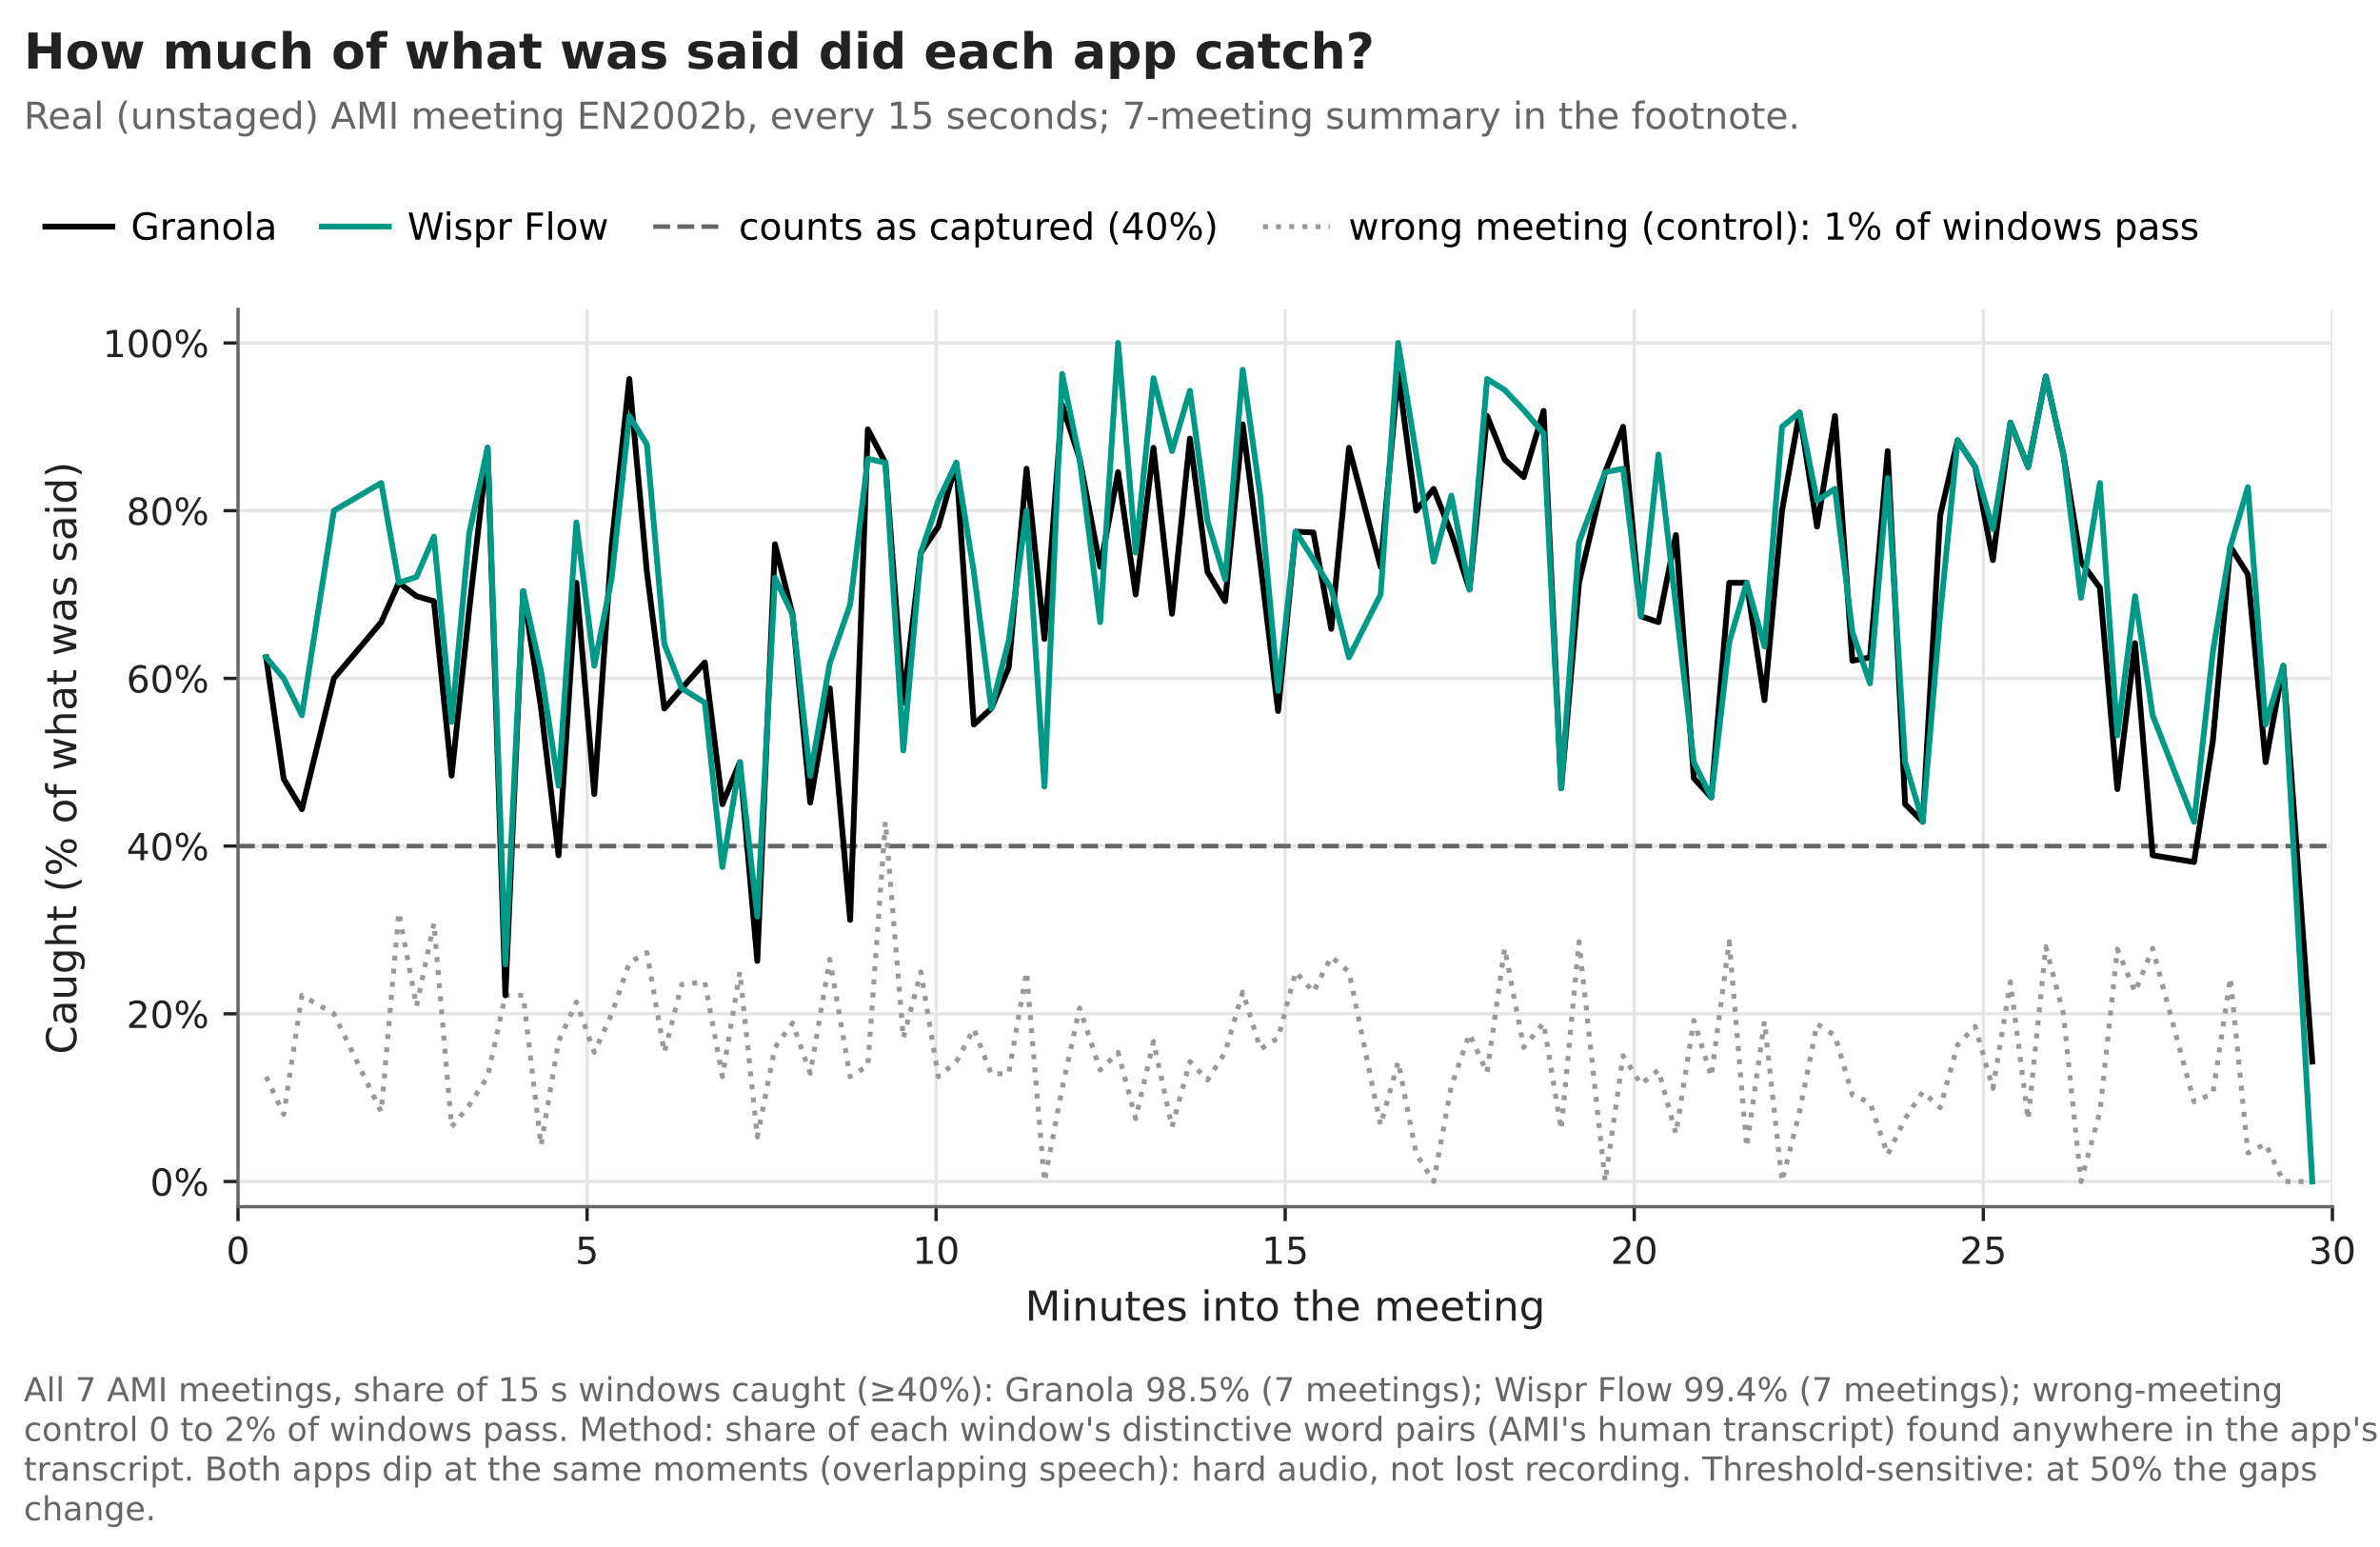
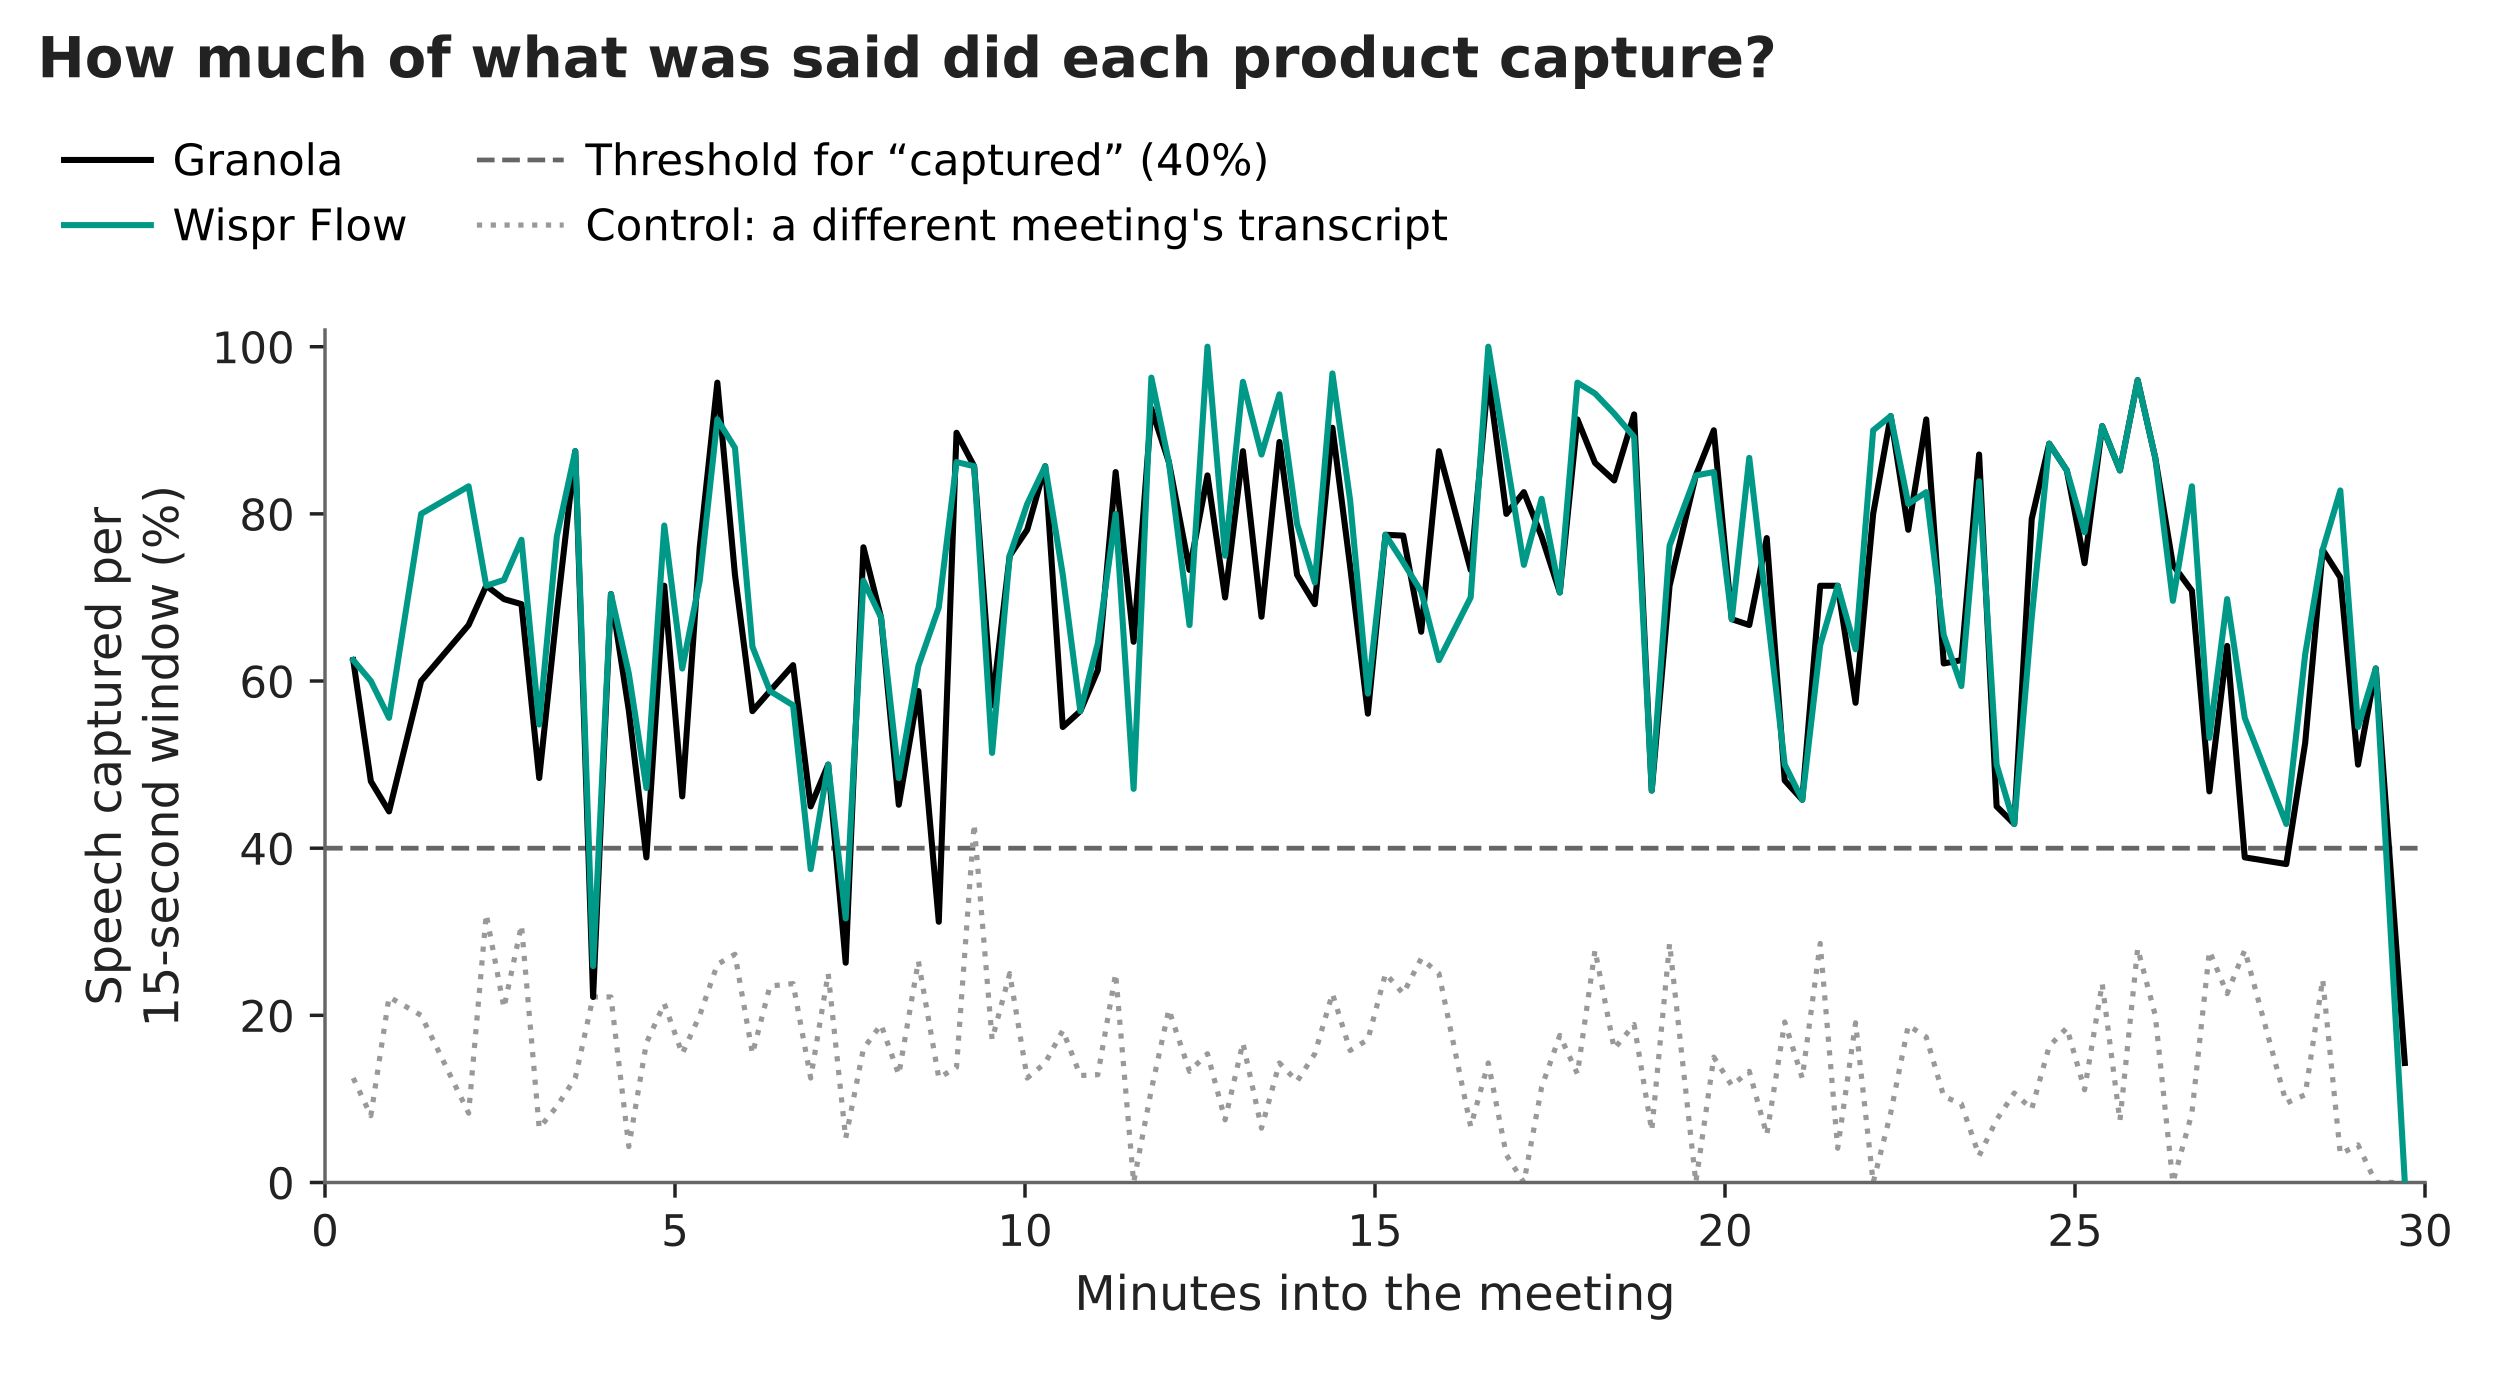
- <svg xmlns="http://www.w3.org/2000/svg" xmlns:xlink="http://www.w3.org/1999/xlink" width="576pt" height="374.4pt" viewBox="0 0 576 374.4" version="1.1">
+ <svg xmlns="http://www.w3.org/2000/svg" xmlns:xlink="http://www.w3.org/1999/xlink" width="576pt" height="316.8pt" viewBox="0 0 576 316.8" version="1.1">
  <defs>
    <style type="text/css">*{stroke-linejoin: round; stroke-linecap: butt}</style>
  </defs>
  <g id="figure_1">
    <g id="patch_1">
-       <path d="M 0 374.4  L 576 374.4  L 576 0  L 0 0  z " style="fill: #ffffff" />
+       <path d="M 0 316.8  L 576 316.8  L 576 0  L 0 0  z " style="fill: #ffffff" />
    </g>
    <g id="axes_1">
      <g id="patch_2">
-         <path d="M 57.6 292.032  L 564.48 292.032  L 564.48 74.88  L 57.6 74.88  z " style="fill: #ffffff" />
+         <path d="M 74.88 272.448  L 558.72 272.448  L 558.72 76.032  L 74.88 76.032  z " style="fill: #ffffff" />
      </g>
      <g id="matplotlib.axis_1">
        <g id="xtick_1">
          <g id="line2d_1">
-             <path d="M 57.6 292.032  L 57.6 74.88  " clip-path="url(#pa46c0f8b98)" style="fill: none; stroke: #e5e5e5; stroke-width: 0.8; stroke-linecap: square" />
-           </g>
-           <g id="line2d_2">
            <defs>
              <path id="mbfbeed4f77" d="M 0 0  L 0 3.5  " style="stroke: #222222; stroke-width: 0.8" />
            </defs>
            <g>
-               <use xlink:href="#mbfbeed4f77" x="57.6" y="292.032" style="fill: #222222; stroke: #222222; stroke-width: 0.8" />
+               <use xlink:href="#mbfbeed4f77" x="74.88" y="272.448" style="fill: #222222; stroke: #222222; stroke-width: 0.8" />
            </g>
          </g>
          <g id="text_1">
-             <text style="font-size: 9px; font-family: 'DejaVu Sans', 'Helvetica', 'Arial', sans-serif; text-anchor: middle; fill: #222222" x="57.6" y="305.87" transform="rotate(-0 57.6 305.8699)">0</text>
+             <text style="font-size: 10px; font-family: 'DejaVu Sans', 'Helvetica', 'Arial', sans-serif; text-anchor: middle; fill: #222222" x="74.88" y="287.046" transform="rotate(-0 74.88 287.0457)">0</text>
          </g>
        </g>
        <g id="xtick_2">
+           <g id="line2d_2">
+             <g>
+               <use xlink:href="#mbfbeed4f77" x="155.52" y="272.448" style="fill: #222222; stroke: #222222; stroke-width: 0.8" />
+             </g>
+           </g>
+           <g id="text_2">
+             <text style="font-size: 10px; font-family: 'DejaVu Sans', 'Helvetica', 'Arial', sans-serif; text-anchor: middle; fill: #222222" x="155.52" y="287.046" transform="rotate(-0 155.52 287.0457)">5</text>
+           </g>
+         </g>
+         <g id="xtick_3">
          <g id="line2d_3">
-             <path d="M 142.08 292.032  L 142.08 74.88  " clip-path="url(#pa46c0f8b98)" style="fill: none; stroke: #e5e5e5; stroke-width: 0.8; stroke-linecap: square" />
-           </g>
+             <g>
+               <use xlink:href="#mbfbeed4f77" x="236.16" y="272.448" style="fill: #222222; stroke: #222222; stroke-width: 0.8" />
+             </g>
+           </g>
+           <g id="text_3">
+             <text style="font-size: 10px; font-family: 'DejaVu Sans', 'Helvetica', 'Arial', sans-serif; text-anchor: middle; fill: #222222" x="236.16" y="287.046" transform="rotate(-0 236.16 287.0457)">10</text>
+           </g>
+         </g>
+         <g id="xtick_4">
          <g id="line2d_4">
            <g>
-               <use xlink:href="#mbfbeed4f77" x="142.08" y="292.032" style="fill: #222222; stroke: #222222; stroke-width: 0.8" />
-             </g>
-           </g>
-           <g id="text_2">
-             <text style="font-size: 9px; font-family: 'DejaVu Sans', 'Helvetica', 'Arial', sans-serif; text-anchor: middle; fill: #222222" x="142.08" y="305.87" transform="rotate(-0 142.08 305.8699)">5</text>
-           </g>
-         </g>
-         <g id="xtick_3">
+               <use xlink:href="#mbfbeed4f77" x="316.8" y="272.448" style="fill: #222222; stroke: #222222; stroke-width: 0.8" />
+             </g>
+           </g>
+           <g id="text_4">
+             <text style="font-size: 10px; font-family: 'DejaVu Sans', 'Helvetica', 'Arial', sans-serif; text-anchor: middle; fill: #222222" x="316.8" y="287.046" transform="rotate(-0 316.8 287.0457)">15</text>
+           </g>
+         </g>
+         <g id="xtick_5">
          <g id="line2d_5">
-             <path d="M 226.56 292.032  L 226.56 74.88  " clip-path="url(#pa46c0f8b98)" style="fill: none; stroke: #e5e5e5; stroke-width: 0.8; stroke-linecap: square" />
-           </g>
+             <g>
+               <use xlink:href="#mbfbeed4f77" x="397.44" y="272.448" style="fill: #222222; stroke: #222222; stroke-width: 0.8" />
+             </g>
+           </g>
+           <g id="text_5">
+             <text style="font-size: 10px; font-family: 'DejaVu Sans', 'Helvetica', 'Arial', sans-serif; text-anchor: middle; fill: #222222" x="397.44" y="287.046" transform="rotate(-0 397.44 287.0457)">20</text>
+           </g>
+         </g>
+         <g id="xtick_6">
          <g id="line2d_6">
            <g>
-               <use xlink:href="#mbfbeed4f77" x="226.56" y="292.032" style="fill: #222222; stroke: #222222; stroke-width: 0.8" />
-             </g>
-           </g>
-           <g id="text_3">
-             <text style="font-size: 9px; font-family: 'DejaVu Sans', 'Helvetica', 'Arial', sans-serif; text-anchor: middle; fill: #222222" x="226.56" y="305.87" transform="rotate(-0 226.56 305.8699)">10</text>
-           </g>
-         </g>
-         <g id="xtick_4">
+               <use xlink:href="#mbfbeed4f77" x="478.08" y="272.448" style="fill: #222222; stroke: #222222; stroke-width: 0.8" />
+             </g>
+           </g>
+           <g id="text_6">
+             <text style="font-size: 10px; font-family: 'DejaVu Sans', 'Helvetica', 'Arial', sans-serif; text-anchor: middle; fill: #222222" x="478.08" y="287.046" transform="rotate(-0 478.08 287.0457)">25</text>
+           </g>
+         </g>
+         <g id="xtick_7">
          <g id="line2d_7">
-             <path d="M 311.04 292.032  L 311.04 74.88  " clip-path="url(#pa46c0f8b98)" style="fill: none; stroke: #e5e5e5; stroke-width: 0.8; stroke-linecap: square" />
-           </g>
-           <g id="line2d_8">
-             <g>
-               <use xlink:href="#mbfbeed4f77" x="311.04" y="292.032" style="fill: #222222; stroke: #222222; stroke-width: 0.8" />
-             </g>
-           </g>
-           <g id="text_4">
-             <text style="font-size: 9px; font-family: 'DejaVu Sans', 'Helvetica', 'Arial', sans-serif; text-anchor: middle; fill: #222222" x="311.04" y="305.87" transform="rotate(-0 311.04 305.8699)">15</text>
-           </g>
-         </g>
-         <g id="xtick_5">
-           <g id="line2d_9">
-             <path d="M 395.52 292.032  L 395.52 74.88  " clip-path="url(#pa46c0f8b98)" style="fill: none; stroke: #e5e5e5; stroke-width: 0.8; stroke-linecap: square" />
-           </g>
-           <g id="line2d_10">
-             <g>
-               <use xlink:href="#mbfbeed4f77" x="395.52" y="292.032" style="fill: #222222; stroke: #222222; stroke-width: 0.8" />
-             </g>
-           </g>
-           <g id="text_5">
-             <text style="font-size: 9px; font-family: 'DejaVu Sans', 'Helvetica', 'Arial', sans-serif; text-anchor: middle; fill: #222222" x="395.52" y="305.87" transform="rotate(-0 395.52 305.8699)">20</text>
-           </g>
-         </g>
-         <g id="xtick_6">
-           <g id="line2d_11">
-             <path d="M 480 292.032  L 480 74.88  " clip-path="url(#pa46c0f8b98)" style="fill: none; stroke: #e5e5e5; stroke-width: 0.8; stroke-linecap: square" />
-           </g>
-           <g id="line2d_12">
-             <g>
-               <use xlink:href="#mbfbeed4f77" x="480" y="292.032" style="fill: #222222; stroke: #222222; stroke-width: 0.8" />
-             </g>
-           </g>
-           <g id="text_6">
-             <text style="font-size: 9px; font-family: 'DejaVu Sans', 'Helvetica', 'Arial', sans-serif; text-anchor: middle; fill: #222222" x="480" y="305.87" transform="rotate(-0 480 305.8699)">25</text>
-           </g>
-         </g>
-         <g id="xtick_7">
-           <g id="line2d_13">
-             <path d="M 564.48 292.032  L 564.48 74.88  " clip-path="url(#pa46c0f8b98)" style="fill: none; stroke: #e5e5e5; stroke-width: 0.8; stroke-linecap: square" />
-           </g>
-           <g id="line2d_14">
-             <g>
-               <use xlink:href="#mbfbeed4f77" x="564.48" y="292.032" style="fill: #222222; stroke: #222222; stroke-width: 0.8" />
+             <g>
+               <use xlink:href="#mbfbeed4f77" x="558.72" y="272.448" style="fill: #222222; stroke: #222222; stroke-width: 0.8" />
            </g>
          </g>
          <g id="text_7">
-             <text style="font-size: 9px; font-family: 'DejaVu Sans', 'Helvetica', 'Arial', sans-serif; text-anchor: middle; fill: #222222" x="564.48" y="305.87" transform="rotate(-0 564.48 305.8699)">30</text>
+             <text style="font-size: 10px; font-family: 'DejaVu Sans', 'Helvetica', 'Arial', sans-serif; text-anchor: middle; fill: #222222" x="558.72" y="287.046" transform="rotate(-0 558.72 287.0457)">30</text>
          </g>
        </g>
        <g id="text_8">
-           <text style="font-size: 10px; font-family: 'DejaVu Sans', 'Helvetica', 'Arial', sans-serif; text-anchor: middle; fill: #222222" x="311.04" y="319.63" transform="rotate(-0 311.04 319.6304)">Minutes into the meeting</text>
+           <text style="font-size: 11px; font-family: 'DejaVu Sans', 'Helvetica', 'Arial', sans-serif; text-anchor: middle; fill: #222222" x="316.8" y="301.806" transform="rotate(-0 316.8 301.8063)">Minutes into the meeting</text>
        </g>
      </g>
      <g id="matplotlib.axis_2">
        <g id="ytick_1">
-           <g id="line2d_15">
-             <path d="M 57.6 285.944  L 564.48 285.944  " clip-path="url(#pa46c0f8b98)" style="fill: none; stroke: #e5e5e5; stroke-width: 0.8; stroke-linecap: square" />
-           </g>
-           <g id="line2d_16">
+           <g id="line2d_8">
            <defs>
              <path id="m882cb36562" d="M 0 0  L -3.5 0  " style="stroke: #222222; stroke-width: 0.8" />
            </defs>
            <g>
-               <use xlink:href="#m882cb36562" x="57.6" y="285.944" style="fill: #222222; stroke: #222222; stroke-width: 0.8" />
+               <use xlink:href="#m882cb36562" x="74.88" y="272.448" style="fill: #222222; stroke: #222222; stroke-width: 0.8" />
            </g>
          </g>
          <g id="text_9">
-             <text style="font-size: 9px; font-family: 'DejaVu Sans', 'Helvetica', 'Arial', sans-serif; text-anchor: end; fill: #222222" x="50.6" y="289.363" transform="rotate(-0 50.6 289.3626)">0%</text>
+             <text style="font-size: 10px; font-family: 'DejaVu Sans', 'Helvetica', 'Arial', sans-serif; text-anchor: end; fill: #222222" x="67.88" y="276.247" transform="rotate(-0 67.88 276.2468)">0</text>
          </g>
        </g>
        <g id="ytick_2">
-           <g id="line2d_17">
-             <path d="M 57.6 245.354  L 564.48 245.354  " clip-path="url(#pa46c0f8b98)" style="fill: none; stroke: #e5e5e5; stroke-width: 0.8; stroke-linecap: square" />
-           </g>
-           <g id="line2d_18">
-             <g>
-               <use xlink:href="#m882cb36562" x="57.6" y="245.354" style="fill: #222222; stroke: #222222; stroke-width: 0.8" />
+           <g id="line2d_9">
+             <g>
+               <use xlink:href="#m882cb36562" x="74.88" y="233.935" style="fill: #222222; stroke: #222222; stroke-width: 0.8" />
            </g>
          </g>
          <g id="text_10">
-             <text style="font-size: 9px; font-family: 'DejaVu Sans', 'Helvetica', 'Arial', sans-serif; text-anchor: end; fill: #222222" x="50.6" y="248.773" transform="rotate(-0 50.6 248.7734)">20%</text>
+             <text style="font-size: 10px; font-family: 'DejaVu Sans', 'Helvetica', 'Arial', sans-serif; text-anchor: end; fill: #222222" x="67.88" y="237.734" transform="rotate(-0 67.88 237.7339)">20</text>
          </g>
        </g>
        <g id="ytick_3">
-           <g id="line2d_19">
-             <path d="M 57.6 204.765  L 564.48 204.765  " clip-path="url(#pa46c0f8b98)" style="fill: none; stroke: #e5e5e5; stroke-width: 0.8; stroke-linecap: square" />
-           </g>
-           <g id="line2d_20">
-             <g>
-               <use xlink:href="#m882cb36562" x="57.6" y="204.765" style="fill: #222222; stroke: #222222; stroke-width: 0.8" />
+           <g id="line2d_10">
+             <g>
+               <use xlink:href="#m882cb36562" x="74.88" y="195.422" style="fill: #222222; stroke: #222222; stroke-width: 0.8" />
            </g>
          </g>
          <g id="text_11">
-             <text style="font-size: 9px; font-family: 'DejaVu Sans', 'Helvetica', 'Arial', sans-serif; text-anchor: end; fill: #222222" x="50.6" y="208.184" transform="rotate(-0 50.6 208.1843)">40%</text>
+             <text style="font-size: 10px; font-family: 'DejaVu Sans', 'Helvetica', 'Arial', sans-serif; text-anchor: end; fill: #222222" x="67.88" y="199.221" transform="rotate(-0 67.88 199.2209)">40</text>
          </g>
        </g>
        <g id="ytick_4">
-           <g id="line2d_21">
-             <path d="M 57.6 164.176  L 564.48 164.176  " clip-path="url(#pa46c0f8b98)" style="fill: none; stroke: #e5e5e5; stroke-width: 0.8; stroke-linecap: square" />
-           </g>
-           <g id="line2d_22">
-             <g>
-               <use xlink:href="#m882cb36562" x="57.6" y="164.176" style="fill: #222222; stroke: #222222; stroke-width: 0.8" />
+           <g id="line2d_11">
+             <g>
+               <use xlink:href="#m882cb36562" x="74.88" y="156.909" style="fill: #222222; stroke: #222222; stroke-width: 0.8" />
            </g>
          </g>
          <g id="text_12">
-             <text style="font-size: 9px; font-family: 'DejaVu Sans', 'Helvetica', 'Arial', sans-serif; text-anchor: end; fill: #222222" x="50.6" y="167.595" transform="rotate(-0 50.6 167.5951)">60%</text>
+             <text style="font-size: 10px; font-family: 'DejaVu Sans', 'Helvetica', 'Arial', sans-serif; text-anchor: end; fill: #222222" x="67.88" y="160.708" transform="rotate(-0 67.88 160.708)">60</text>
          </g>
        </g>
        <g id="ytick_5">
-           <g id="line2d_23">
-             <path d="M 57.6 123.587  L 564.48 123.587  " clip-path="url(#pa46c0f8b98)" style="fill: none; stroke: #e5e5e5; stroke-width: 0.8; stroke-linecap: square" />
-           </g>
-           <g id="line2d_24">
-             <g>
-               <use xlink:href="#m882cb36562" x="57.6" y="123.587" style="fill: #222222; stroke: #222222; stroke-width: 0.8" />
+           <g id="line2d_12">
+             <g>
+               <use xlink:href="#m882cb36562" x="74.88" y="118.396" style="fill: #222222; stroke: #222222; stroke-width: 0.8" />
            </g>
          </g>
          <g id="text_13">
-             <text style="font-size: 9px; font-family: 'DejaVu Sans', 'Helvetica', 'Arial', sans-serif; text-anchor: end; fill: #222222" x="50.6" y="127.006" transform="rotate(-0 50.6 127.0059)">80%</text>
+             <text style="font-size: 10px; font-family: 'DejaVu Sans', 'Helvetica', 'Arial', sans-serif; text-anchor: end; fill: #222222" x="67.88" y="122.195" transform="rotate(-0 67.88 122.1951)">80</text>
          </g>
        </g>
        <g id="ytick_6">
-           <g id="line2d_25">
-             <path d="M 57.6 82.998  L 564.48 82.998  " clip-path="url(#pa46c0f8b98)" style="fill: none; stroke: #e5e5e5; stroke-width: 0.8; stroke-linecap: square" />
-           </g>
-           <g id="line2d_26">
-             <g>
-               <use xlink:href="#m882cb36562" x="57.6" y="82.998" style="fill: #222222; stroke: #222222; stroke-width: 0.8" />
+           <g id="line2d_13">
+             <g>
+               <use xlink:href="#m882cb36562" x="74.88" y="79.883" style="fill: #222222; stroke: #222222; stroke-width: 0.8" />
            </g>
          </g>
          <g id="text_14">
-             <text style="font-size: 9px; font-family: 'DejaVu Sans', 'Helvetica', 'Arial', sans-serif; text-anchor: end; fill: #222222" x="50.6" y="86.417" transform="rotate(-0 50.6 86.41678)">100%</text>
+             <text style="font-size: 10px; font-family: 'DejaVu Sans', 'Helvetica', 'Arial', sans-serif; text-anchor: end; fill: #222222" x="67.88" y="83.682" transform="rotate(-0 67.88 83.68212)">100</text>
          </g>
        </g>
        <g id="text_15">
-           <text style="font-size: 10px; font-family: 'DejaVu Sans', 'Helvetica', 'Arial', sans-serif; text-anchor: middle; fill: #222222" x="18.468" y="183.456" transform="rotate(-90 18.4675 183.456)">Caught (% of what was said)</text>
-         </g>
-       </g>
-       <g id="line2d_27">
-         <path d="M 57.6 204.765  L 564.48 204.765  " clip-path="url(#pa46c0f8b98)" style="fill: none; stroke-dasharray: 4.07,1.76; stroke-dashoffset: 0; stroke: #666666; stroke-width: 1.1" />
-       </g>
-       <g id="line2d_28">
-         <path d="M 64.415 260.575  L 68.667 269.708  L 73.06 240.89  L 80.804 245.354  L 92.265 269.099  L 96.517 220.798  L 100.797 243.528  L 105.021 223.436  L 109.302 272.752  L 113.554 267.476  L 118.003 260.575  L 122.312 240.89  L 126.62 240.89  L 130.929 277.217  L 135.181 252.052  L 139.489 242.513  L 143.826 254.69  L 148.05 245.354  L 152.302 232.975  L 156.554 230.539  L 160.778 254.69  L 165.002 238.251  L 170.578 237.643  L 174.83 260.575  L 179.054 235.207  L 183.278 275.187  L 187.558 253.472  L 191.811 247.587  L 196.091 259.764  L 200.822 232.163  L 205.75 260.575  L 210.03 257.937  L 214.282 198.88  L 218.619 251.24  L 222.871 235.207  L 227.095 260.575  L 231.432 256.922  L 235.684 249.007  L 239.908 259.967  L 244.132 259.764  L 248.44 235.207  L 252.777 285.944  L 257.057 263.417  L 261.281 243.934  L 266.266 258.952  L 270.602 254.69  L 274.854 270.723  L 279.163 252.052  L 283.64 272.752  L 287.977 256.922  L 292.229 261.387  L 296.509 254.69  L 300.762 240.078  L 305.042 253.878  L 309.322 251.24  L 313.574 235.207  L 317.855 240.078  L 322.191 231.554  L 326.472 235.207  L 334.131 272.346  L 338.383 256.922  L 342.748 279.246  L 346.972 285.944  L 351.252 262.808  L 355.645 250.225  L 359.898 259.561  L 364.15 229.525  L 368.768 253.472  L 373.583 247.587  L 377.836 273.361  L 382.144 227.901  L 388.48 285.944  L 392.817 255.502  L 397.153 262.402  L 401.377 258.952  L 405.601 274.376  L 409.938 246.978  L 414.162 260.575  L 418.499 227.901  L 422.723 277.623  L 427.031 247.181  L 431.283 285.944  L 435.507 269.099  L 439.759 247.79  L 444.096 250.631  L 448.32 265.04  L 452.572 266.867  L 456.852 279.449  L 461.076 270.723  L 465.329 264.228  L 469.553 268.084  L 473.777 252.863  L 478.029 248.399  L 482.309 263.417  L 486.561 237.643  L 490.842 270.926  L 495.122 229.119  L 499.374 245.354  L 503.626 285.944  L 508.216 269.099  L 512.44 229.728  L 516.721 240.078  L 520.973 229.525  L 530.998 266.664  L 535.56 264.634  L 539.784 236.628  L 544.036 279.043  L 548.316 276.811  L 552.596 285.944  L 559.608 285.944  " clip-path="url(#pa46c0f8b98)" style="fill: none; stroke-dasharray: 1.2,1.98; stroke-dashoffset: 0; stroke: #999999; stroke-width: 1.2" />
+           <text style="font-size: 11px; font-family: 'DejaVu Sans', 'Helvetica', 'Arial', sans-serif; fill: #222222" transform="translate(27.84584 231.678) rotate(-90)">Speech captured per</text>
+           <text style="font-size: 11px; font-family: 'DejaVu Sans', 'Helvetica', 'Arial', sans-serif; fill: #222222" transform="translate(41.04885 236.7191) rotate(-90)">15-second window (%)</text>
+         </g>
+       </g>
+       <g id="line2d_14">
+         <path d="M 74.88 195.422  L 558.72 195.422  " clip-path="url(#pcc53cb0ce1)" style="fill: none; stroke-dasharray: 4.07,1.76; stroke-dashoffset: 0; stroke: #666666; stroke-width: 1.1" />
+       </g>
+       <g id="line2d_15">
+         <path d="M 81.385 248.377  L 85.444 257.043  L 89.637 229.699  L 97.029 233.935  L 107.969 256.465  L 112.028 210.635  L 116.114 232.202  L 120.146 213.138  L 124.232 259.931  L 128.291 254.925  L 132.538 248.377  L 136.65 229.699  L 140.763 229.699  L 144.876 264.168  L 148.934 240.29  L 153.047 231.239  L 157.187 242.793  L 161.219 233.935  L 165.277 222.189  L 169.336 219.878  L 173.368 242.793  L 177.4 227.195  L 182.723 226.618  L 186.781 248.377  L 190.813 224.307  L 194.845 262.242  L 198.931 241.638  L 202.99 236.053  L 207.076 247.607  L 211.592 221.418  L 216.296 248.377  L 220.381 245.874  L 224.44 189.838  L 228.58 239.519  L 232.639 224.307  L 236.671 248.377  L 240.81 244.911  L 244.869 237.401  L 248.901 247.8  L 252.933 247.607  L 257.046 224.307  L 261.185 272.448  L 265.271 251.073  L 269.303 232.587  L 274.061 246.837  L 278.2 242.793  L 282.259 258.006  L 286.372 240.29  L 290.646 259.931  L 294.785 244.911  L 298.844 249.148  L 302.93 242.793  L 306.989 228.928  L 311.075 242.023  L 315.16 239.519  L 319.219 224.307  L 323.305 228.928  L 327.444 220.841  L 331.53 224.307  L 338.842 259.546  L 342.9 244.911  L 347.067 266.093  L 351.099 272.448  L 355.185 250.496  L 359.378 238.557  L 363.437 247.415  L 367.496 218.915  L 371.904 241.638  L 376.5 236.053  L 380.559 260.509  L 384.672 217.374  L 390.72 272.448  L 394.86 243.563  L 398.999 250.11  L 403.031 246.837  L 407.063 261.472  L 411.203 235.476  L 415.235 248.377  L 419.374 217.374  L 423.406 264.553  L 427.519 235.668  L 431.578 272.448  L 435.61 256.465  L 439.668 236.246  L 443.808 238.942  L 447.84 252.614  L 451.899 254.347  L 455.985 266.286  L 460.017 258.006  L 464.076 251.844  L 468.108 255.502  L 472.14 241.06  L 476.198 236.824  L 480.284 251.073  L 484.343 226.618  L 488.429 258.198  L 492.515 218.53  L 496.573 233.935  L 500.632 272.448  L 505.014 256.465  L 509.046 219.108  L 513.132 228.928  L 517.19 218.915  L 526.76 254.154  L 531.114 252.229  L 535.146 225.655  L 539.205 265.901  L 543.291 263.783  L 547.377 272.448  L 554.07 272.448  " clip-path="url(#pcc53cb0ce1)" style="fill: none; stroke-dasharray: 1.2,1.98; stroke-dashoffset: 0; stroke: #999999; stroke-width: 1.2" />
      </g>
      <g id="patch_3">
-         <path d="M 57.6 292.032  L 57.6 74.88  " style="fill: none; stroke: #666666; stroke-width: 0.8; stroke-linejoin: miter; stroke-linecap: square" />
+         <path d="M 74.88 272.448  L 74.88 76.032  " style="fill: none; stroke: #666666; stroke-width: 0.8; stroke-linejoin: miter; stroke-linecap: square" />
      </g>
      <g id="patch_4">
-         <path d="M 57.6 292.032  L 564.48 292.032  " style="fill: none; stroke: #666666; stroke-width: 0.8; stroke-linejoin: miter; stroke-linecap: square" />
-       </g>
-       <g id="line2d_29">
-         <path d="M 64.415 159.103  L 68.667 188.53  L 73.06 195.836  L 80.804 164.176  L 92.265 150.579  L 96.517 141.04  L 100.797 144.287  L 105.021 145.505  L 109.302 187.718  L 113.554 147.535  L 118.003 108.366  L 122.312 240.89  L 126.62 143.07  L 130.929 171.279  L 135.181 206.998  L 139.489 141.04  L 143.826 192.183  L 148.05 131.705  L 152.302 91.725  L 156.554 138.402  L 160.778 171.482  L 165.002 166.611  L 170.578 160.32  L 174.83 194.618  L 179.054 184.471  L 183.278 232.569  L 187.558 131.705  L 191.811 148.752  L 196.091 194.212  L 200.822 166.611  L 205.75 222.625  L 210.03 103.901  L 214.282 112.019  L 218.619 170.062  L 222.871 133.734  L 227.095 127.443  L 231.432 112.019  L 235.684 175.338  L 239.908 171.482  L 244.132 161.538  L 248.44 113.44  L 252.777 154.638  L 257.057 98.016  L 261.281 111.004  L 266.266 137.184  L 270.602 114.251  L 274.854 143.882  L 279.163 108.366  L 283.64 148.549  L 287.977 106.134  L 292.229 138.402  L 296.509 145.505  L 300.762 102.684  L 305.042 136.373  L 309.322 172.091  L 313.574 128.661  L 317.855 128.864  L 322.191 152.202  L 326.472 108.366  L 334.131 137.184  L 338.383 90.304  L 342.748 123.587  L 346.972 118.31  L 351.252 129.067  L 355.645 142.664  L 359.898 100.654  L 364.15 111.207  L 368.768 115.469  L 373.583 99.436  L 377.836 190.762  L 382.144 141.04  L 388.48 114.251  L 392.817 103.292  L 397.153 149.158  L 401.377 150.579  L 405.601 129.472  L 409.938 188.327  L 414.162 192.994  L 418.499 141.04  L 422.723 141.04  L 427.031 169.453  L 431.283 123.587  L 435.507 99.842  L 439.759 127.443  L 444.096 100.654  L 448.32 159.914  L 452.572 159.103  L 456.852 109.178  L 461.076 194.618  L 465.329 198.88  L 469.553 124.805  L 473.777 106.54  L 478.029 113.034  L 482.309 135.561  L 486.561 102.278  L 490.842 113.034  L 495.122 91.116  L 499.374 109.99  L 503.626 135.967  L 508.216 142.258  L 512.44 190.965  L 516.721 155.652  L 520.973 206.998  L 530.998 208.621  L 535.56 179.194  L 539.784 132.314  L 544.036 139.011  L 548.316 184.471  L 552.596 161.132  L 559.608 256.922  " clip-path="url(#pa46c0f8b98)" style="fill: none; stroke: #000000; stroke-width: 1.4; stroke-linecap: square" />
-       </g>
-       <g id="line2d_30">
-         <path d="M 64.415 159.103  L 68.667 164.176  L 73.06 173.106  L 80.804 123.587  L 92.265 116.89  L 96.517 141.04  L 100.797 139.62  L 105.021 129.878  L 109.302 174.729  L 113.554 129.067  L 118.003 108.366  L 122.312 233.381  L 126.62 143.07  L 130.929 162.35  L 135.181 190.153  L 139.489 126.428  L 143.826 161.132  L 148.05 139.823  L 152.302 100.654  L 156.554 107.554  L 160.778 155.855  L 165.002 166.611  L 170.578 170.062  L 174.83 209.839  L 179.054 184.471  L 183.278 221.813  L 187.558 139.823  L 191.811 148.752  L 196.091 187.718  L 200.822 160.523  L 205.75 146.317  L 210.03 111.004  L 214.282 112.019  L 218.619 181.629  L 222.871 133.734  L 227.095 121.152  L 231.432 112.019  L 235.684 138.402  L 239.908 171.482  L 244.132 155.044  L 248.44 123.587  L 252.777 190.356  L 257.057 90.507  L 261.281 111.004  L 266.266 150.579  L 270.602 82.998  L 274.854 133.734  L 279.163 91.522  L 283.64 109.178  L 287.977 94.566  L 292.229 126.022  L 296.509 140.229  L 300.762 89.492  L 305.042 120.34  L 309.322 167.22  L 313.574 128.661  L 317.855 135.358  L 322.191 142.461  L 326.472 159.103  L 334.131 143.882  L 338.383 82.998  L 342.748 109.99  L 346.972 135.967  L 351.252 119.934  L 355.645 142.664  L 359.898 91.725  L 364.15 94.363  L 368.768 99.233  L 373.583 104.916  L 377.836 190.762  L 382.144 131.299  L 388.48 114.251  L 392.817 113.44  L 397.153 149.158  L 401.377 109.99  L 405.601 146.723  L 409.938 184.471  L 414.162 192.994  L 418.499 155.449  L 422.723 141.04  L 427.031 156.464  L 431.283 103.292  L 435.507 99.842  L 439.759 121.152  L 444.096 118.31  L 448.32 153.014  L 452.572 165.394  L 456.852 115.672  L 461.076 184.471  L 465.329 198.88  L 469.553 148.752  L 473.777 106.54  L 478.029 113.034  L 482.309 128.052  L 486.561 102.278  L 490.842 113.034  L 495.122 91.116  L 499.374 109.99  L 503.626 144.693  L 508.216 116.89  L 512.44 177.976  L 516.721 144.287  L 520.973 173.106  L 530.998 198.88  L 535.56 157.682  L 539.784 132.314  L 544.036 117.905  L 548.316 175.338  L 552.596 161.132  L 559.608 285.944  " clip-path="url(#pa46c0f8b98)" style="fill: none; stroke: #009988; stroke-width: 1.4; stroke-linecap: square" />
+         <path d="M 74.88 272.448  L 558.72 272.448  " style="fill: none; stroke: #666666; stroke-width: 0.8; stroke-linejoin: miter; stroke-linecap: square" />
+       </g>
+       <g id="line2d_16">
+         <path d="M 81.385 152.095  L 85.444 180.017  L 89.637 186.949  L 97.029 156.909  L 107.969 144.007  L 112.028 134.957  L 116.114 138.038  L 120.146 139.193  L 124.232 179.247  L 128.291 141.119  L 132.538 103.954  L 136.65 229.699  L 140.763 136.882  L 144.876 163.649  L 148.934 197.54  L 153.047 134.957  L 157.187 183.483  L 161.219 126.099  L 165.277 88.164  L 169.336 132.453  L 173.368 163.842  L 177.4 159.22  L 182.723 153.25  L 186.781 185.794  L 190.813 176.166  L 194.845 221.803  L 198.931 126.099  L 202.99 142.274  L 207.076 185.409  L 211.592 159.22  L 216.296 212.368  L 220.381 99.717  L 224.44 107.42  L 228.58 162.494  L 232.639 128.024  L 236.671 122.055  L 240.81 107.42  L 244.869 167.5  L 248.901 163.842  L 252.933 154.406  L 257.046 108.768  L 261.185 147.859  L 265.271 94.133  L 269.303 106.457  L 274.061 131.298  L 278.2 109.538  L 282.259 137.653  L 286.372 103.954  L 290.646 142.082  L 294.785 101.836  L 298.844 132.453  L 302.93 139.193  L 306.989 98.562  L 311.075 130.528  L 315.16 164.419  L 319.219 123.21  L 323.305 123.403  L 327.444 145.548  L 331.53 103.954  L 338.842 131.298  L 342.9 86.816  L 347.067 118.396  L 351.099 113.39  L 355.185 123.595  L 359.378 136.497  L 363.437 96.636  L 367.496 106.65  L 371.904 110.694  L 376.5 95.481  L 380.559 182.135  L 384.672 134.957  L 390.72 109.538  L 394.86 99.14  L 398.999 142.659  L 403.031 144.007  L 407.063 123.981  L 411.203 179.824  L 415.235 184.253  L 419.374 134.957  L 423.406 134.957  L 427.519 161.916  L 431.578 118.396  L 435.61 95.866  L 439.668 122.055  L 443.808 96.636  L 447.84 152.865  L 451.899 152.095  L 455.985 104.724  L 460.017 185.794  L 464.076 189.838  L 468.108 119.552  L 472.14 102.221  L 476.198 108.383  L 480.284 129.758  L 484.343 98.177  L 488.429 108.383  L 492.515 87.586  L 496.573 105.494  L 500.632 130.143  L 505.014 136.112  L 509.046 182.328  L 513.132 148.821  L 517.19 197.54  L 526.76 199.081  L 531.114 171.159  L 535.146 126.677  L 539.205 133.031  L 543.291 176.166  L 547.377 154.021  L 554.07 244.911  " clip-path="url(#pcc53cb0ce1)" style="fill: none; stroke: #000000; stroke-width: 1.4; stroke-linecap: square" />
+       </g>
+       <g id="line2d_17">
+         <path d="M 81.385 152.095  L 85.444 156.909  L 89.637 165.382  L 97.029 118.396  L 107.969 112.042  L 112.028 134.957  L 116.114 133.609  L 120.146 124.366  L 124.232 166.923  L 128.291 123.595  L 132.538 103.954  L 136.65 222.574  L 140.763 136.882  L 144.876 155.176  L 148.934 181.557  L 153.047 121.092  L 157.187 154.021  L 161.219 133.801  L 165.277 96.636  L 169.336 103.184  L 173.368 149.014  L 177.4 159.22  L 182.723 162.494  L 186.781 200.236  L 190.813 176.166  L 194.845 211.598  L 198.931 133.801  L 202.99 142.274  L 207.076 179.247  L 211.592 153.443  L 216.296 139.963  L 220.381 106.457  L 224.44 107.42  L 228.58 173.47  L 232.639 128.024  L 236.671 116.085  L 240.81 107.42  L 244.869 132.453  L 248.901 163.842  L 252.933 148.244  L 257.046 118.396  L 261.185 181.75  L 265.271 87.008  L 269.303 106.457  L 274.061 144.007  L 278.2 79.883  L 282.259 128.024  L 286.372 87.971  L 290.646 104.724  L 294.785 90.859  L 298.844 120.707  L 302.93 134.187  L 306.989 86.045  L 311.075 115.315  L 315.16 159.798  L 319.219 123.21  L 323.305 129.565  L 327.444 136.305  L 331.53 152.095  L 338.842 137.653  L 342.9 79.883  L 347.067 105.494  L 351.099 130.143  L 355.185 114.93  L 359.378 136.497  L 363.437 88.164  L 367.496 90.667  L 371.904 95.288  L 376.5 100.68  L 380.559 182.135  L 384.672 125.714  L 390.72 109.538  L 394.86 108.768  L 398.999 142.659  L 403.031 105.494  L 407.063 140.349  L 411.203 176.166  L 415.235 184.253  L 419.374 148.629  L 423.406 134.957  L 427.519 149.592  L 431.578 99.14  L 435.61 95.866  L 439.668 116.085  L 443.808 113.39  L 447.84 146.318  L 451.899 158.065  L 455.985 110.886  L 460.017 176.166  L 464.076 189.838  L 468.108 142.274  L 472.14 102.221  L 476.198 108.383  L 480.284 122.633  L 484.343 98.177  L 488.429 108.383  L 492.515 87.586  L 496.573 105.494  L 500.632 138.423  L 505.014 112.042  L 509.046 170.004  L 513.132 138.038  L 517.19 165.382  L 526.76 189.838  L 531.114 150.747  L 535.146 126.677  L 539.205 113.004  L 543.291 167.5  L 547.377 154.021  L 554.07 272.448  " clip-path="url(#pcc53cb0ce1)" style="fill: none; stroke: #009988; stroke-width: 1.4; stroke-linecap: square" />
      </g>
    </g>
    <g id="text_16">
-       <text style="font-weight: 700; font-size: 12px; font-family: 'DejaVu Sans', 'Helvetica', 'Arial', sans-serif; text-anchor: start; fill: #222222" x="5.76" y="16.606" transform="rotate(-0 5.76 16.60612)">How much of what was said did each app catch?</text>
-     </g>
-     <g id="text_17">
-       <text style="font-size: 9px; font-family: 'DejaVu Sans', 'Helvetica', 'Arial', sans-serif; text-anchor: start; fill: #666666" x="5.76" y="31.175" transform="rotate(-0 5.76 31.17459)">Real (unstaged) AMI meeting EN2002b, every 15 seconds; 7-meeting summary in the footnote.</text>
-     </g>
-     <g id="text_18">
-       <text style="font-size: 8px; font-family: 'DejaVu Sans', 'Helvetica', 'Arial', sans-serif; fill: #666666" transform="translate(5.76 339.1268)">All 7 AMI meetings, share of 15 s windows caught (≥40%): Granola 98.5% (7 meetings); Wispr Flow 99.4% (7 meetings); wrong-meeting</text>
-       <text style="font-size: 8px; font-family: 'DejaVu Sans', 'Helvetica', 'Arial', sans-serif; fill: #666666" transform="translate(5.76 348.729)">control 0 to 2% of windows pass. Method: share of each window's distinctive word pairs (AMI's human transcript) found anywhere in the app's</text>
-       <text style="font-size: 8px; font-family: 'DejaVu Sans', 'Helvetica', 'Arial', sans-serif; fill: #666666" transform="translate(5.76 358.3312)">transcript. Both apps dip at the same moments (overlapping speech): hard audio, not lost recording. Threshold-sensitive: at 50% the gaps</text>
-       <text style="font-size: 8px; font-family: 'DejaVu Sans', 'Helvetica', 'Arial', sans-serif; fill: #666666" transform="translate(5.76 367.9333)">change.</text>
+       <text style="font-weight: 700; font-size: 13px; font-family: 'DejaVu Sans', 'Helvetica', 'Arial', sans-serif; text-anchor: start; fill: #222222" x="8.64" y="17.798" transform="rotate(-0 8.64 17.79797)">How much of what was said did each product capture?</text>
    </g>
    <g id="legend_1">
-       <g id="line2d_31">
-         <path d="M 10.98 54.845  L 19.08 54.845  L 27.18 54.845  " style="fill: none; stroke: #000000; stroke-width: 1.4; stroke-linecap: square" />
+       <g id="line2d_18">
+         <path d="M 14.76 36.858  L 24.76 36.858  L 34.76 36.858  " style="fill: none; stroke: #000000; stroke-width: 1.4; stroke-linecap: square" />
+       </g>
+       <g id="text_17">
+         <text style="font-size: 10px; font-family: 'DejaVu Sans', 'Helvetica', 'Arial', sans-serif; text-anchor: start" x="39.76" y="40.358" transform="rotate(-0 39.76 40.35844)">Granola</text>
+       </g>
+       <g id="line2d_19">
+         <path d="M 14.76 51.859  L 24.76 51.859  L 34.76 51.859  " style="fill: none; stroke: #009988; stroke-width: 1.4; stroke-linecap: square" />
+       </g>
+       <g id="text_18">
+         <text style="font-size: 10px; font-family: 'DejaVu Sans', 'Helvetica', 'Arial', sans-serif; text-anchor: start" x="39.76" y="55.359" transform="rotate(-0 39.76 55.35922)">Wispr Flow</text>
+       </g>
+       <g id="line2d_20">
+         <path d="M 109.879 36.858  L 119.879 36.858  L 129.879 36.858  " style="fill: none; stroke-dasharray: 4.07,1.76; stroke-dashoffset: 0; stroke: #666666; stroke-width: 1.1" />
      </g>
      <g id="text_19">
-         <text style="font-size: 9px; font-family: 'DejaVu Sans', 'Helvetica', 'Arial', sans-serif; text-anchor: start" x="31.68" y="57.995" transform="rotate(-0 31.68 57.99459)">Granola</text>
-       </g>
-       <g id="line2d_32">
-         <path d="M 77.895 54.845  L 85.995 54.845  L 94.095 54.845  " style="fill: none; stroke: #009988; stroke-width: 1.4; stroke-linecap: square" />
+         <text style="font-size: 10px; font-family: 'DejaVu Sans', 'Helvetica', 'Arial', sans-serif; text-anchor: start" x="134.879" y="40.358" transform="rotate(-0 134.8787 40.35844)">Threshold for “captured” (40%)</text>
+       </g>
+       <g id="line2d_21">
+         <path d="M 109.879 51.859  L 119.879 51.859  L 129.879 51.859  " style="fill: none; stroke-dasharray: 1.2,1.98; stroke-dashoffset: 0; stroke: #999999; stroke-width: 1.2" />
      </g>
      <g id="text_20">
-         <text style="font-size: 9px; font-family: 'DejaVu Sans', 'Helvetica', 'Arial', sans-serif; text-anchor: start" x="98.595" y="57.995" transform="rotate(-0 98.595 57.99459)">Wispr Flow</text>
-       </g>
-       <g id="line2d_33">
-         <path d="M 158.102 54.845  L 166.202 54.845  L 174.302 54.845  " style="fill: none; stroke-dasharray: 4.07,1.76; stroke-dashoffset: 0; stroke: #666666; stroke-width: 1.1" />
-       </g>
-       <g id="text_21">
-         <text style="font-size: 9px; font-family: 'DejaVu Sans', 'Helvetica', 'Arial', sans-serif; text-anchor: start" x="178.802" y="57.995" transform="rotate(-0 178.8019 57.99459)">counts as captured (40%)</text>
-       </g>
-       <g id="line2d_34">
-         <path d="M 305.655 54.845  L 313.755 54.845  L 321.855 54.845  " style="fill: none; stroke-dasharray: 1.2,1.98; stroke-dashoffset: 0; stroke: #999999; stroke-width: 1.2" />
-       </g>
-       <g id="text_22">
-         <text style="font-size: 9px; font-family: 'DejaVu Sans', 'Helvetica', 'Arial', sans-serif; text-anchor: start" x="326.355" y="57.995" transform="rotate(-0 326.3555 57.99459)">wrong meeting (control): 1% of windows pass</text>
+         <text style="font-size: 10px; font-family: 'DejaVu Sans', 'Helvetica', 'Arial', sans-serif; text-anchor: start" x="134.879" y="55.359" transform="rotate(-0 134.8787 55.35922)">Control: a different meeting's transcript</text>
      </g>
    </g>
  </g>
  <defs>
-     <clipPath id="pa46c0f8b98">
-       <rect x="57.6" y="74.88" width="506.88" height="217.152" />
+     <clipPath id="pcc53cb0ce1">
+       <rect x="74.88" y="76.032" width="483.84" height="196.416" />
    </clipPath>
  </defs>
</svg>
